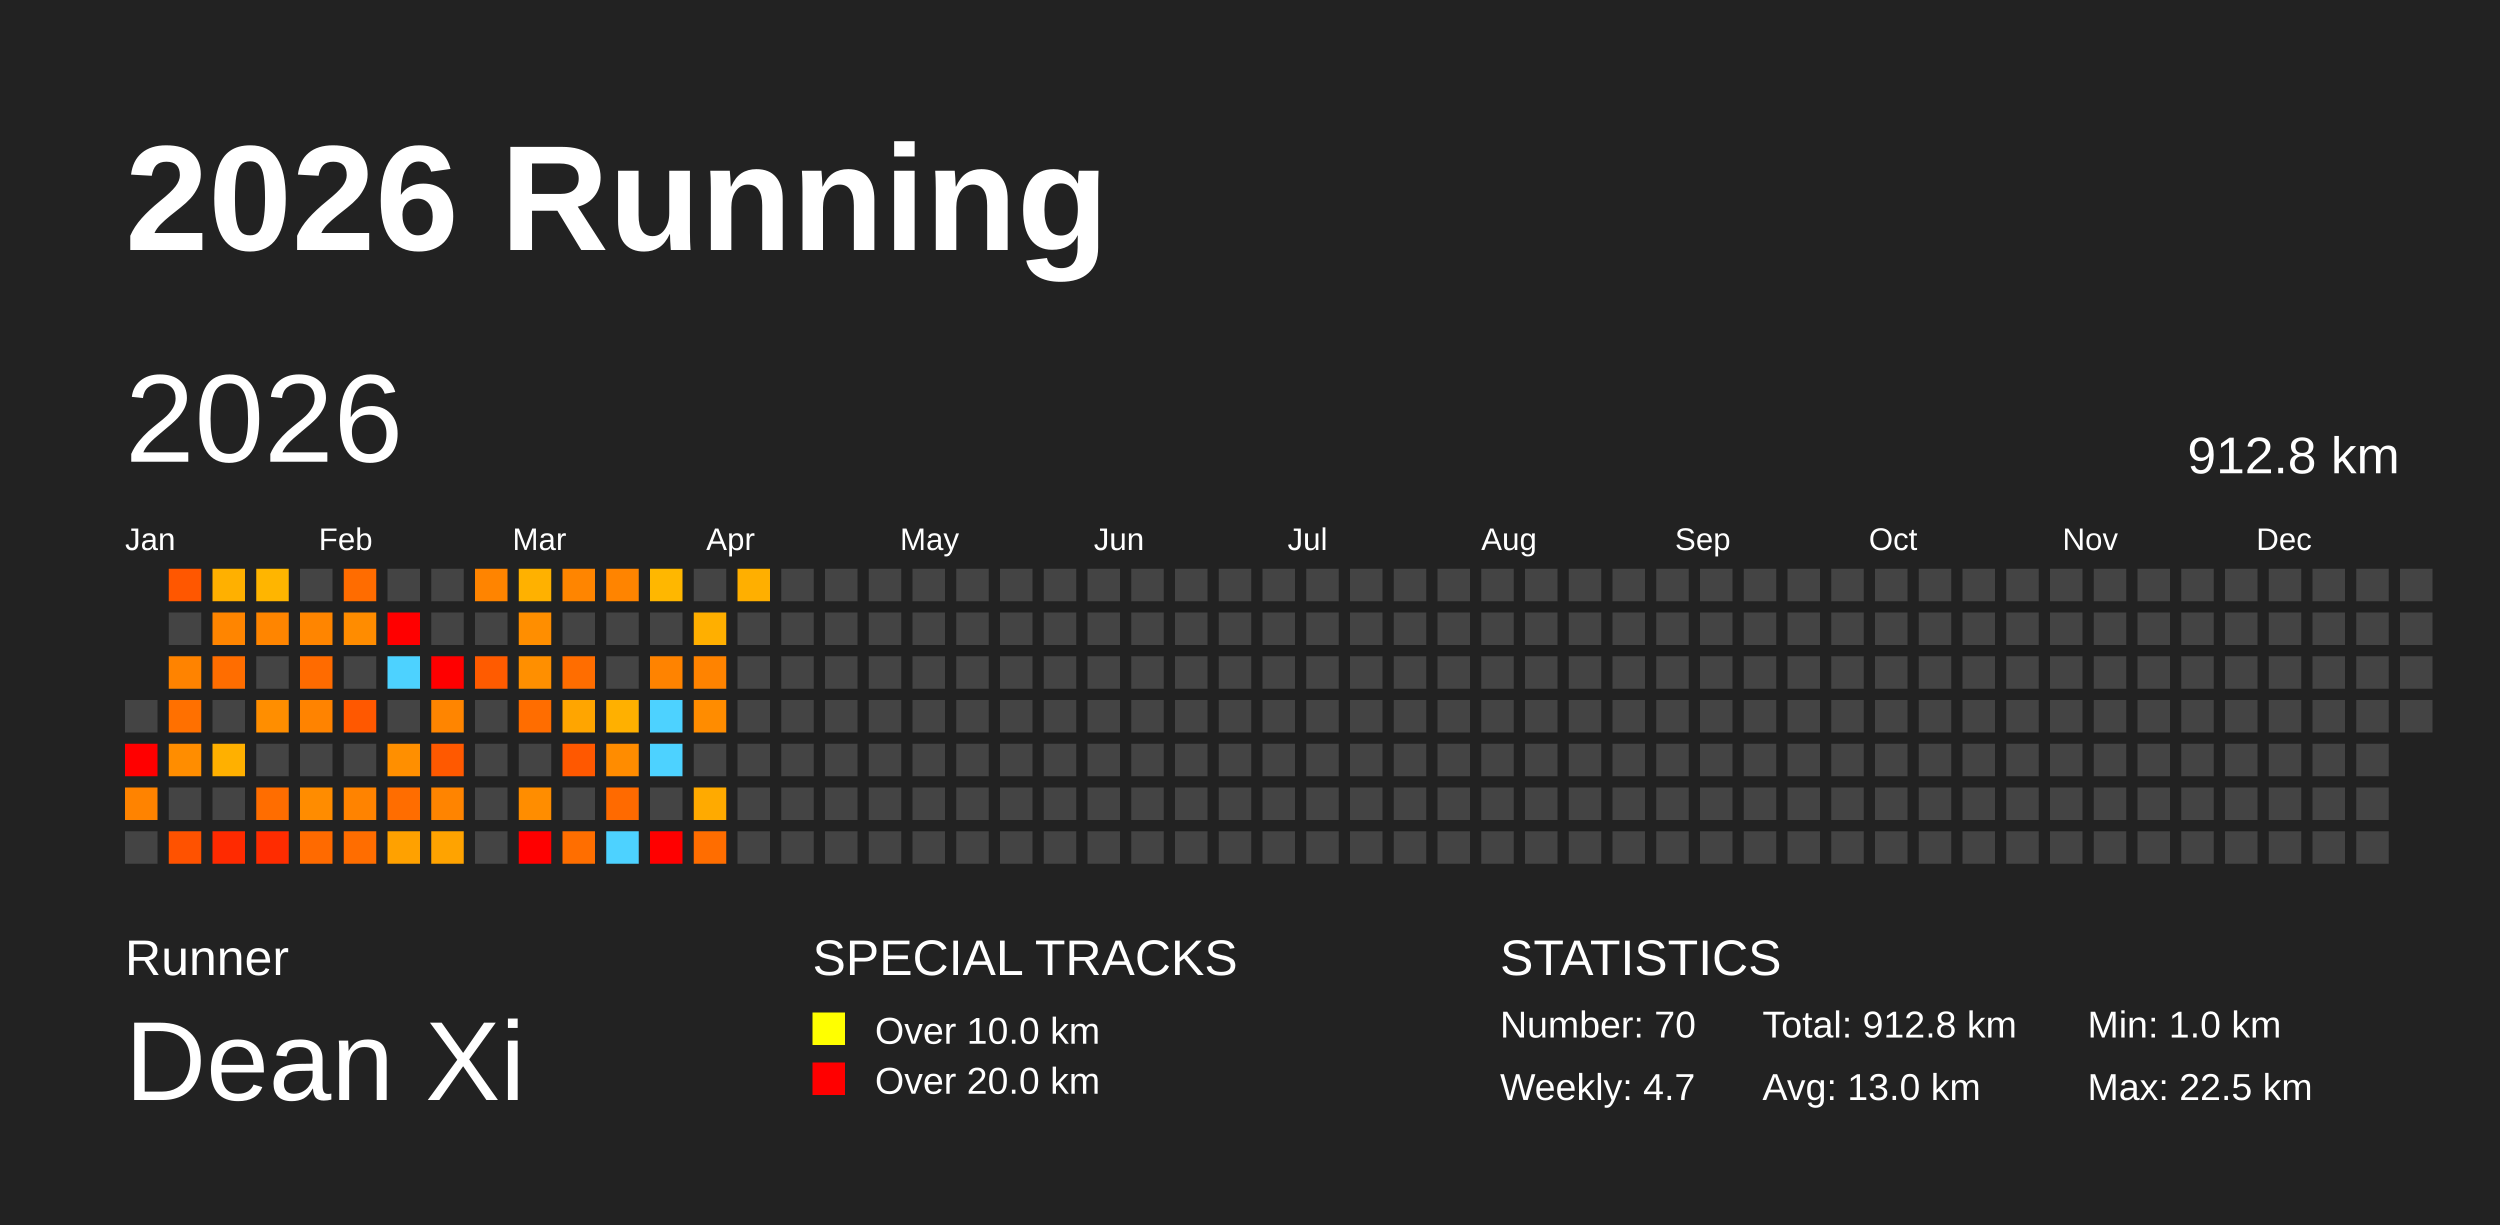
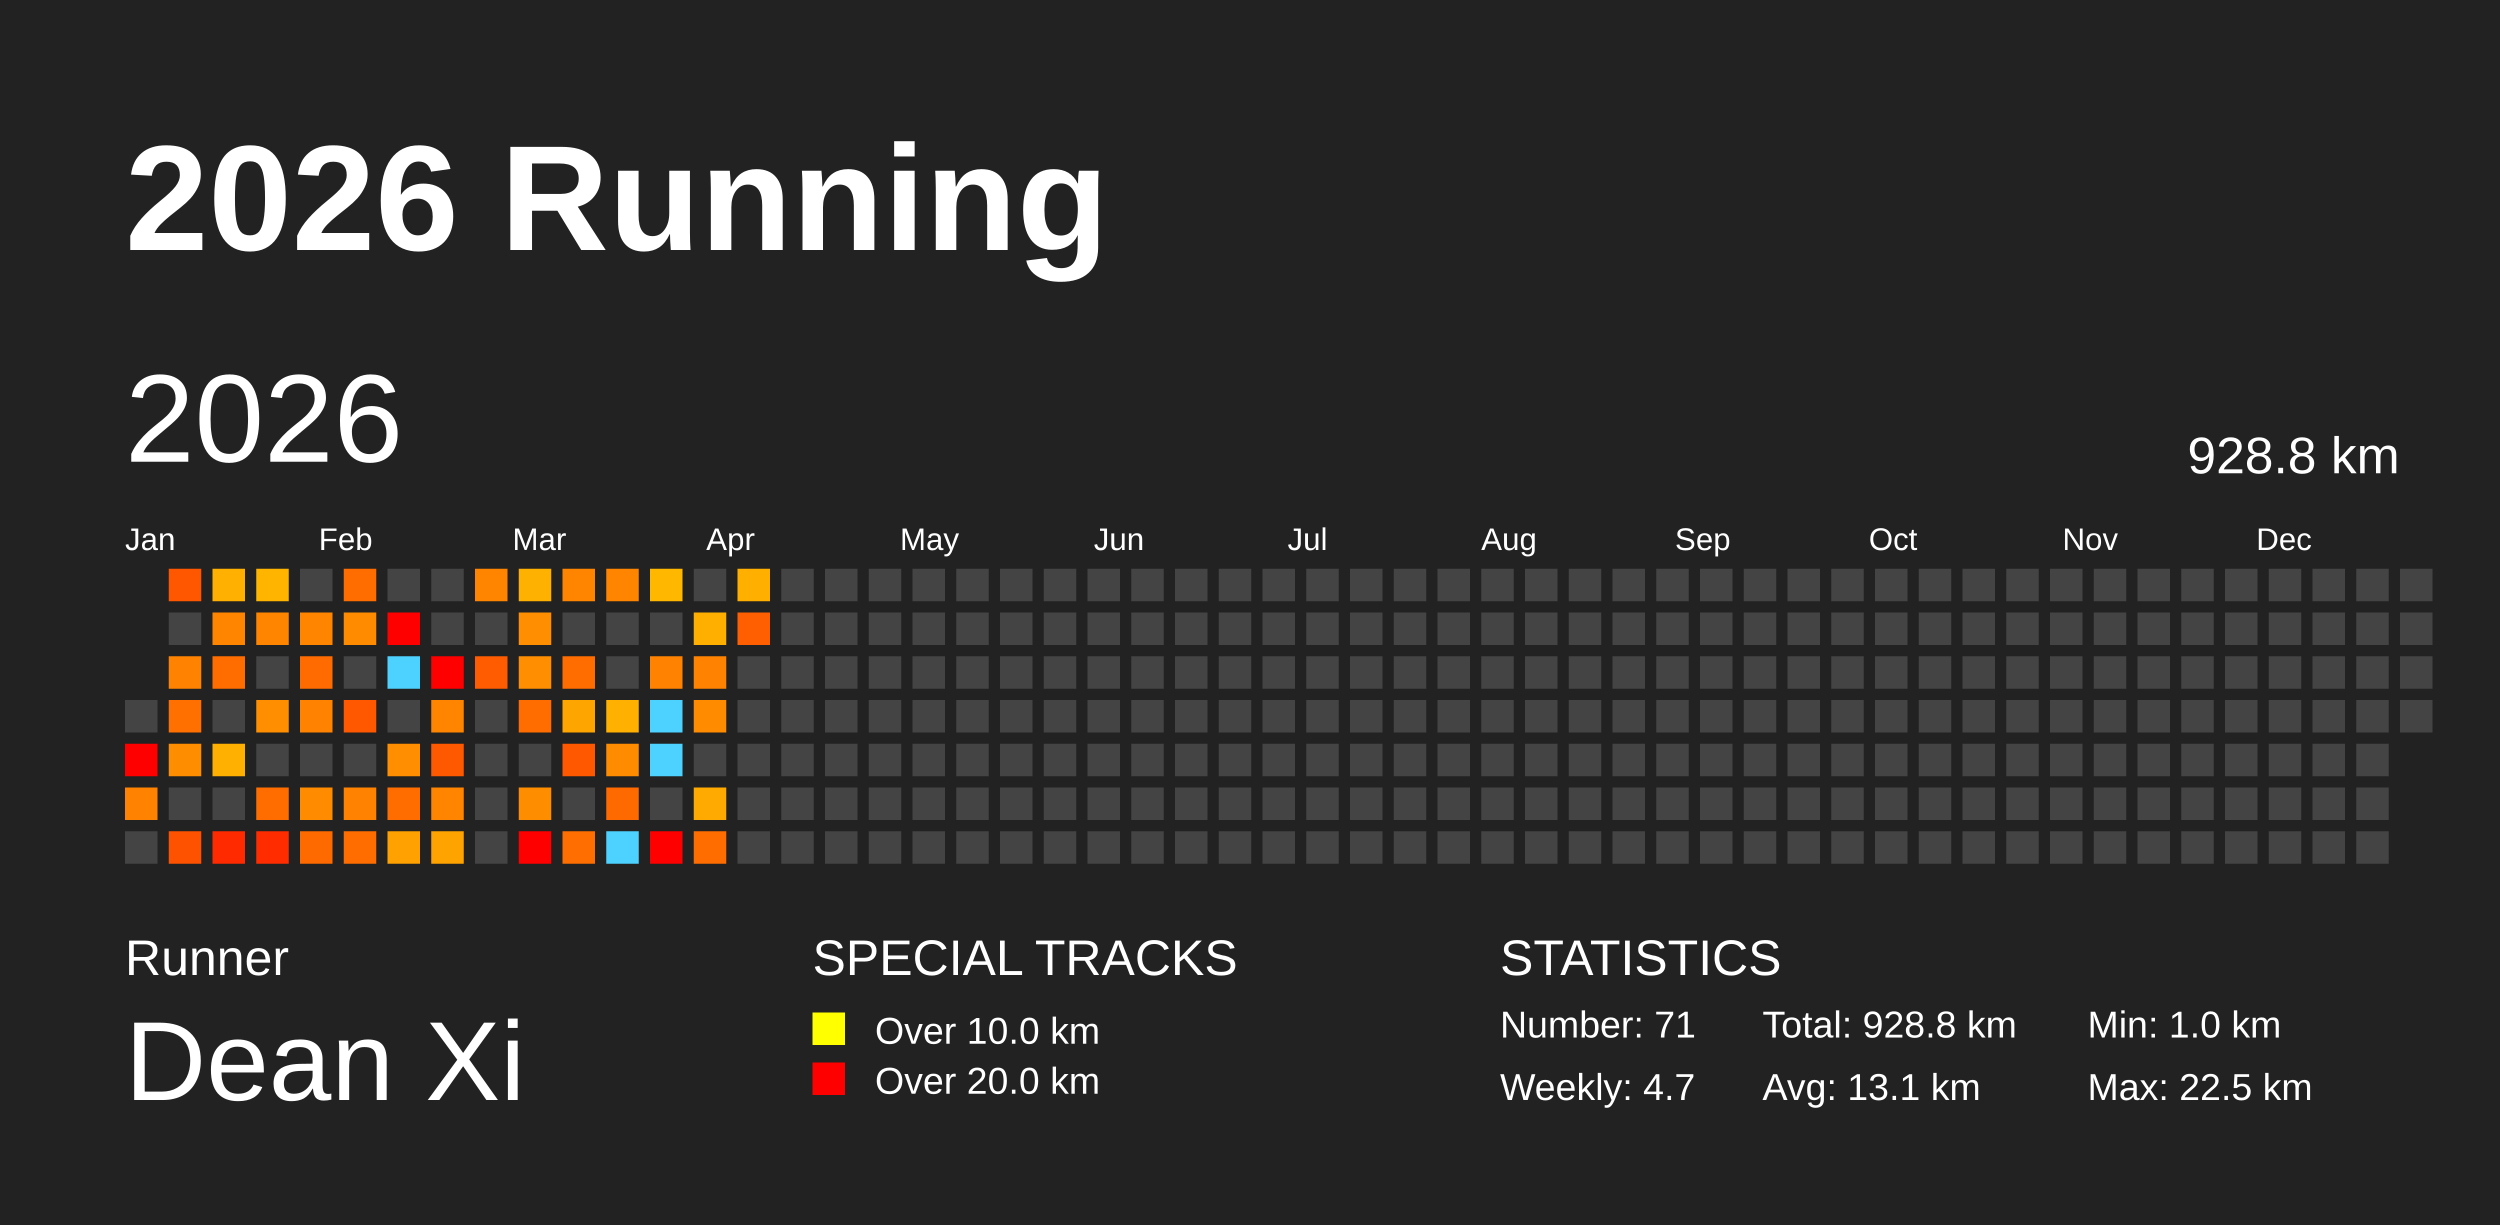
<svg xmlns="http://www.w3.org/2000/svg" baseProfile="full" height="98mm" version="1.1" viewBox="0,0,200,98" width="200mm">
  <defs />
  <rect fill="#222222" height="98" width="200" x="0" y="0" />
  <text fill="#FFFFFF" style="font-size:12px; font-family:Arial; font-weight:bold;" x="10" y="20">2026 Running</text>
  <text fill="#FFFFFF" style="font-size:4px; font-family:Arial" x="10" y="78">Runner</text>
  <text fill="#FFFFFF" style="font-size:9px; font-family:Arial" x="10" y="88">Dean Xi</text>
  <text fill="#FFFFFF" style="font-size:4px; font-family:Arial" x="65" y="78">SPECIAL TRACKS</text>
  <rect fill="yellow" height="2.6" width="2.6" x="65" y="81" />
  <text fill="#FFFFFF" style="font-size:3px; font-family:Arial" x="70" y="83.5">Over 10.0 km</text>
  <rect fill="red" height="2.6" width="2.6" x="65" y="85" />
  <text fill="#FFFFFF" style="font-size:3px; font-family:Arial" x="70" y="87.5">Over 20.0 km</text>
  <text fill="#FFFFFF" style="font-size:4px; font-family:Arial" x="120" y="78">STATISTICS</text>
-   <text fill="#FFFFFF" style="font-size:3px; font-family:Arial" x="120" y="83">Number: 70</text>
+   <text fill="#FFFFFF" style="font-size:3px; font-family:Arial" x="120" y="83">Number: 71</text>
  <text fill="#FFFFFF" style="font-size:3px; font-family:Arial" x="120" y="88">Weekly: 4.7</text>
-   <text fill="#FFFFFF" style="font-size:3px; font-family:Arial" x="141" y="83">Total: 912.8 km</text>
-   <text fill="#FFFFFF" style="font-size:3px; font-family:Arial" x="141" y="88">Avg: 13.0 km</text>
+   <text fill="#FFFFFF" style="font-size:3px; font-family:Arial" x="141" y="83">Total: 928.8 km</text>
+   <text fill="#FFFFFF" style="font-size:3px; font-family:Arial" x="141" y="88">Avg: 13.1 km</text>
  <text fill="#FFFFFF" style="font-size:3px; font-family:Arial" x="167" y="83">Min: 1.0 km</text>
  <text fill="#FFFFFF" style="font-size:3px; font-family:Arial" x="167" y="88">Max: 22.5 km</text>
  <text dominant-baseline="hanging" fill="#FFFFFF" style="font-size:10.0px; font-family:Arial;" x="10" y="30">2026</text>
-   <text dominant-baseline="hanging" fill="#FFFFFF" style="font-size:4.125px; font-family:Arial;" x="175" y="35">912.8 km</text>
+   <text dominant-baseline="hanging" fill="#FFFFFF" style="font-size:4.125px; font-family:Arial;" x="175" y="35">928.8 km</text>
  <text fill="#FFFFFF" style="font-size:2.5px; font-family:Arial" x="10.0" y="44">Jan</text>
  <text fill="#FFFFFF" style="font-size:2.5px; font-family:Arial" x="25.5" y="44">Feb</text>
  <text fill="#FFFFFF" style="font-size:2.5px; font-family:Arial" x="41.0" y="44">Mar</text>
  <text fill="#FFFFFF" style="font-size:2.5px; font-family:Arial" x="56.5" y="44">Apr</text>
  <text fill="#FFFFFF" style="font-size:2.5px; font-family:Arial" x="72.0" y="44">May</text>
  <text fill="#FFFFFF" style="font-size:2.5px; font-family:Arial" x="87.5" y="44">Jun</text>
  <text fill="#FFFFFF" style="font-size:2.5px; font-family:Arial" x="103.0" y="44">Jul</text>
  <text fill="#FFFFFF" style="font-size:2.5px; font-family:Arial" x="118.5" y="44">Aug</text>
  <text fill="#FFFFFF" style="font-size:2.5px; font-family:Arial" x="134.0" y="44">Sep</text>
  <text fill="#FFFFFF" style="font-size:2.5px; font-family:Arial" x="149.5" y="44">Oct</text>
  <text fill="#FFFFFF" style="font-size:2.5px; font-family:Arial" x="165.0" y="44">Nov</text>
  <text fill="#FFFFFF" style="font-size:2.5px; font-family:Arial" x="180.5" y="44">Dec</text>
  <rect fill="#444444" height="2.6" width="2.6" x="10.0" y="56.0" />
  <rect fill="red" height="2.6" width="2.6" x="10.0" y="59.5" />
  <rect fill="#ff8300" height="2.6" width="2.6" x="10.0" y="63.0" />
  <rect fill="#444444" height="2.6" width="2.6" x="10.0" y="66.5" />
  <rect fill="#ff5700" height="2.6" width="2.6" x="13.5" y="45.5" />
  <rect fill="#444444" height="2.6" width="2.6" x="13.5" y="49.0" />
  <rect fill="#ff8300" height="2.6" width="2.6" x="13.5" y="52.5" />
  <rect fill="#ff7000" height="2.6" width="2.6" x="13.5" y="56.0" />
  <rect fill="#ff8d00" height="2.6" width="2.6" x="13.5" y="59.5" />
  <rect fill="#444444" height="2.6" width="2.6" x="13.5" y="63.0" />
  <rect fill="#ff5200" height="2.6" width="2.6" x="13.5" y="66.5" />
  <rect fill="#ffb000" height="2.6" width="2.6" x="17.0" y="45.5" />
  <rect fill="#ff8500" height="2.6" width="2.6" x="17.0" y="49.0" />
  <rect fill="#ff6d00" height="2.6" width="2.6" x="17.0" y="52.5" />
  <rect fill="#444444" height="2.6" width="2.6" x="17.0" y="56.0" />
  <rect fill="#ffb000" height="2.6" width="2.6" x="17.0" y="59.5" />
  <rect fill="#444444" height="2.6" width="2.6" x="17.0" y="63.0" />
  <rect fill="#ff2a00" height="2.6" width="2.6" x="17.0" y="66.5" />
  <rect fill="#ffb500" height="2.6" width="2.6" x="20.5" y="45.5" />
  <rect fill="#ff8500" height="2.6" width="2.6" x="20.5" y="49.0" />
  <rect fill="#444444" height="2.6" width="2.6" x="20.5" y="52.5" />
  <rect fill="#ff8e00" height="2.6" width="2.6" x="20.5" y="56.0" />
  <rect fill="#444444" height="2.6" width="2.6" x="20.5" y="59.5" />
  <rect fill="#ff6d00" height="2.6" width="2.6" x="20.5" y="63.0" />
  <rect fill="#ff2c00" height="2.6" width="2.6" x="20.5" y="66.5" />
  <rect fill="#444444" height="2.6" width="2.6" x="24.0" y="45.5" />
  <rect fill="#ff8500" height="2.6" width="2.6" x="24.0" y="49.0" />
  <rect fill="#ff6b00" height="2.6" width="2.6" x="24.0" y="52.5" />
  <rect fill="#ff8300" height="2.6" width="2.6" x="24.0" y="56.0" />
  <rect fill="#444444" height="2.6" width="2.6" x="24.0" y="59.5" />
  <rect fill="#ff8c00" height="2.6" width="2.6" x="24.0" y="63.0" />
  <rect fill="#ff6a00" height="2.6" width="2.6" x="24.0" y="66.5" />
  <rect fill="#ff6c00" height="2.6" width="2.6" x="27.5" y="45.5" />
  <rect fill="#ff8c00" height="2.6" width="2.6" x="27.5" y="49.0" />
  <rect fill="#444444" height="2.6" width="2.6" x="27.5" y="52.5" />
  <rect fill="#ff5800" height="2.6" width="2.6" x="27.5" y="56.0" />
  <rect fill="#444444" height="2.6" width="2.6" x="27.5" y="59.5" />
  <rect fill="#ff8300" height="2.6" width="2.6" x="27.5" y="63.0" />
  <rect fill="#ff6d00" height="2.6" width="2.6" x="27.5" y="66.5" />
  <rect fill="#444444" height="2.6" width="2.6" x="31.0" y="45.5" />
  <rect fill="red" height="2.6" width="2.6" x="31.0" y="49.0" />
  <rect fill="#4dd2ff" height="2.6" width="2.6" x="31.0" y="52.5" />
  <rect fill="#444444" height="2.6" width="2.6" x="31.0" y="56.0" />
  <rect fill="#ff8f00" height="2.6" width="2.6" x="31.0" y="59.5" />
  <rect fill="#ff6d00" height="2.6" width="2.6" x="31.0" y="63.0" />
  <rect fill="#ffa100" height="2.6" width="2.6" x="31.0" y="66.5" />
  <rect fill="#444444" height="2.6" width="2.6" x="34.5" y="45.5" />
  <rect fill="#444444" height="2.6" width="2.6" x="34.5" y="49.0" />
  <rect fill="red" height="2.6" width="2.6" x="34.5" y="52.5" />
  <rect fill="#ff8500" height="2.6" width="2.6" x="34.5" y="56.0" />
  <rect fill="#ff5900" height="2.6" width="2.6" x="34.5" y="59.5" />
  <rect fill="#ff8400" height="2.6" width="2.6" x="34.5" y="63.0" />
  <rect fill="#ffa300" height="2.6" width="2.6" x="34.5" y="66.5" />
  <rect fill="#ff8400" height="2.6" width="2.6" x="38.0" y="45.5" />
  <rect fill="#444444" height="2.6" width="2.6" x="38.0" y="49.0" />
  <rect fill="#ff5b00" height="2.6" width="2.6" x="38.0" y="52.5" />
  <rect fill="#444444" height="2.6" width="2.6" x="38.0" y="56.0" />
  <rect fill="#444444" height="2.6" width="2.6" x="38.0" y="59.5" />
  <rect fill="#444444" height="2.6" width="2.6" x="38.0" y="63.0" />
  <rect fill="#444444" height="2.6" width="2.6" x="38.0" y="66.5" />
  <rect fill="#ffb100" height="2.6" width="2.6" x="41.5" y="45.5" />
  <rect fill="#ff8e00" height="2.6" width="2.6" x="41.5" y="49.0" />
  <rect fill="#ff8f00" height="2.6" width="2.6" x="41.5" y="52.5" />
  <rect fill="#ff6d00" height="2.6" width="2.6" x="41.5" y="56.0" />
  <rect fill="#444444" height="2.6" width="2.6" x="41.5" y="59.5" />
  <rect fill="#ff8d00" height="2.6" width="2.6" x="41.5" y="63.0" />
  <rect fill="red" height="2.6" width="2.6" x="41.5" y="66.5" />
  <rect fill="#ff8500" height="2.6" width="2.6" x="45.0" y="45.5" />
  <rect fill="#444444" height="2.6" width="2.6" x="45.0" y="49.0" />
  <rect fill="#ff6d00" height="2.6" width="2.6" x="45.0" y="52.5" />
  <rect fill="#ffa500" height="2.6" width="2.6" x="45.0" y="56.0" />
  <rect fill="#ff5800" height="2.6" width="2.6" x="45.0" y="59.5" />
  <rect fill="#444444" height="2.6" width="2.6" x="45.0" y="63.0" />
  <rect fill="#ff6e00" height="2.6" width="2.6" x="45.0" y="66.5" />
  <rect fill="#ff8400" height="2.6" width="2.6" x="48.5" y="45.5" />
  <rect fill="#444444" height="2.6" width="2.6" x="48.5" y="49.0" />
  <rect fill="#444444" height="2.6" width="2.6" x="48.5" y="52.5" />
  <rect fill="#ffb000" height="2.6" width="2.6" x="48.5" y="56.0" />
  <rect fill="#ff8c00" height="2.6" width="2.6" x="48.5" y="59.5" />
  <rect fill="#ff6a00" height="2.6" width="2.6" x="48.5" y="63.0" />
  <rect fill="#4dd2ff" height="2.6" width="2.6" x="48.5" y="66.5" />
  <rect fill="#ffb700" height="2.6" width="2.6" x="52.0" y="45.5" />
  <rect fill="#444444" height="2.6" width="2.6" x="52.0" y="49.0" />
  <rect fill="#ff8300" height="2.6" width="2.6" x="52.0" y="52.5" />
  <rect fill="#4dd2ff" height="2.6" width="2.6" x="52.0" y="56.0" />
  <rect fill="#4dd2ff" height="2.6" width="2.6" x="52.0" y="59.5" />
  <rect fill="#444444" height="2.6" width="2.6" x="52.0" y="63.0" />
  <rect fill="red" height="2.6" width="2.6" x="52.0" y="66.5" />
  <rect fill="#444444" height="2.6" width="2.6" x="55.5" y="45.5" />
  <rect fill="#ffaf00" height="2.6" width="2.6" x="55.5" y="49.0" />
  <rect fill="#ff8300" height="2.6" width="2.6" x="55.5" y="52.5" />
  <rect fill="#ff8c00" height="2.6" width="2.6" x="55.5" y="56.0" />
  <rect fill="#444444" height="2.6" width="2.6" x="55.5" y="59.5" />
  <rect fill="#ffaa00" height="2.6" width="2.6" x="55.5" y="63.0" />
  <rect fill="#ff6d00" height="2.6" width="2.6" x="55.5" y="66.5" />
  <rect fill="#ffaf00" height="2.6" width="2.6" x="59.0" y="45.5" />
-   <rect fill="#444444" height="2.6" width="2.6" x="59.0" y="49.0" />
+   <rect fill="#ff5f00" height="2.6" width="2.6" x="59.0" y="49.0" />
  <rect fill="#444444" height="2.6" width="2.6" x="59.0" y="52.5" />
  <rect fill="#444444" height="2.6" width="2.6" x="59.0" y="56.0" />
  <rect fill="#444444" height="2.6" width="2.6" x="59.0" y="59.5" />
  <rect fill="#444444" height="2.6" width="2.6" x="59.0" y="63.0" />
  <rect fill="#444444" height="2.6" width="2.6" x="59.0" y="66.5" />
  <rect fill="#444444" height="2.6" width="2.6" x="62.5" y="45.5" />
  <rect fill="#444444" height="2.6" width="2.6" x="62.5" y="49.0" />
  <rect fill="#444444" height="2.6" width="2.6" x="62.5" y="52.5" />
  <rect fill="#444444" height="2.6" width="2.6" x="62.5" y="56.0" />
  <rect fill="#444444" height="2.6" width="2.6" x="62.5" y="59.5" />
  <rect fill="#444444" height="2.6" width="2.6" x="62.5" y="63.0" />
  <rect fill="#444444" height="2.6" width="2.6" x="62.5" y="66.5" />
  <rect fill="#444444" height="2.6" width="2.6" x="66.0" y="45.5" />
  <rect fill="#444444" height="2.6" width="2.6" x="66.0" y="49.0" />
  <rect fill="#444444" height="2.6" width="2.6" x="66.0" y="52.5" />
  <rect fill="#444444" height="2.6" width="2.6" x="66.0" y="56.0" />
  <rect fill="#444444" height="2.6" width="2.6" x="66.0" y="59.5" />
  <rect fill="#444444" height="2.6" width="2.6" x="66.0" y="63.0" />
  <rect fill="#444444" height="2.6" width="2.6" x="66.0" y="66.5" />
  <rect fill="#444444" height="2.6" width="2.6" x="69.5" y="45.5" />
  <rect fill="#444444" height="2.6" width="2.6" x="69.5" y="49.0" />
  <rect fill="#444444" height="2.6" width="2.6" x="69.5" y="52.5" />
  <rect fill="#444444" height="2.6" width="2.6" x="69.5" y="56.0" />
  <rect fill="#444444" height="2.6" width="2.6" x="69.5" y="59.5" />
  <rect fill="#444444" height="2.6" width="2.6" x="69.5" y="63.0" />
  <rect fill="#444444" height="2.6" width="2.6" x="69.5" y="66.5" />
  <rect fill="#444444" height="2.6" width="2.6" x="73.0" y="45.5" />
  <rect fill="#444444" height="2.6" width="2.6" x="73.0" y="49.0" />
  <rect fill="#444444" height="2.6" width="2.6" x="73.0" y="52.5" />
  <rect fill="#444444" height="2.6" width="2.6" x="73.0" y="56.0" />
  <rect fill="#444444" height="2.6" width="2.6" x="73.0" y="59.5" />
  <rect fill="#444444" height="2.6" width="2.6" x="73.0" y="63.0" />
  <rect fill="#444444" height="2.6" width="2.6" x="73.0" y="66.5" />
  <rect fill="#444444" height="2.6" width="2.6" x="76.5" y="45.5" />
  <rect fill="#444444" height="2.6" width="2.6" x="76.5" y="49.0" />
  <rect fill="#444444" height="2.6" width="2.6" x="76.5" y="52.5" />
  <rect fill="#444444" height="2.6" width="2.6" x="76.5" y="56.0" />
  <rect fill="#444444" height="2.6" width="2.6" x="76.5" y="59.5" />
  <rect fill="#444444" height="2.6" width="2.6" x="76.5" y="63.0" />
  <rect fill="#444444" height="2.6" width="2.6" x="76.5" y="66.5" />
  <rect fill="#444444" height="2.6" width="2.6" x="80.0" y="45.5" />
  <rect fill="#444444" height="2.6" width="2.6" x="80.0" y="49.0" />
  <rect fill="#444444" height="2.6" width="2.6" x="80.0" y="52.5" />
  <rect fill="#444444" height="2.6" width="2.6" x="80.0" y="56.0" />
  <rect fill="#444444" height="2.6" width="2.6" x="80.0" y="59.5" />
  <rect fill="#444444" height="2.6" width="2.6" x="80.0" y="63.0" />
  <rect fill="#444444" height="2.6" width="2.6" x="80.0" y="66.5" />
  <rect fill="#444444" height="2.6" width="2.6" x="83.5" y="45.5" />
  <rect fill="#444444" height="2.6" width="2.6" x="83.5" y="49.0" />
  <rect fill="#444444" height="2.6" width="2.6" x="83.5" y="52.5" />
  <rect fill="#444444" height="2.6" width="2.6" x="83.5" y="56.0" />
  <rect fill="#444444" height="2.6" width="2.6" x="83.5" y="59.5" />
  <rect fill="#444444" height="2.6" width="2.6" x="83.5" y="63.0" />
  <rect fill="#444444" height="2.6" width="2.6" x="83.5" y="66.5" />
  <rect fill="#444444" height="2.6" width="2.6" x="87.0" y="45.5" />
  <rect fill="#444444" height="2.6" width="2.6" x="87.0" y="49.0" />
  <rect fill="#444444" height="2.6" width="2.6" x="87.0" y="52.5" />
  <rect fill="#444444" height="2.6" width="2.6" x="87.0" y="56.0" />
  <rect fill="#444444" height="2.6" width="2.6" x="87.0" y="59.5" />
  <rect fill="#444444" height="2.6" width="2.6" x="87.0" y="63.0" />
  <rect fill="#444444" height="2.6" width="2.6" x="87.0" y="66.5" />
  <rect fill="#444444" height="2.6" width="2.6" x="90.5" y="45.5" />
  <rect fill="#444444" height="2.6" width="2.6" x="90.5" y="49.0" />
  <rect fill="#444444" height="2.6" width="2.6" x="90.5" y="52.5" />
  <rect fill="#444444" height="2.6" width="2.6" x="90.5" y="56.0" />
  <rect fill="#444444" height="2.6" width="2.6" x="90.5" y="59.5" />
  <rect fill="#444444" height="2.6" width="2.6" x="90.5" y="63.0" />
  <rect fill="#444444" height="2.6" width="2.6" x="90.5" y="66.5" />
  <rect fill="#444444" height="2.6" width="2.6" x="94.0" y="45.5" />
  <rect fill="#444444" height="2.6" width="2.6" x="94.0" y="49.0" />
  <rect fill="#444444" height="2.6" width="2.6" x="94.0" y="52.5" />
  <rect fill="#444444" height="2.6" width="2.6" x="94.0" y="56.0" />
  <rect fill="#444444" height="2.6" width="2.6" x="94.0" y="59.5" />
  <rect fill="#444444" height="2.6" width="2.6" x="94.0" y="63.0" />
  <rect fill="#444444" height="2.6" width="2.6" x="94.0" y="66.5" />
  <rect fill="#444444" height="2.6" width="2.6" x="97.5" y="45.5" />
  <rect fill="#444444" height="2.6" width="2.6" x="97.5" y="49.0" />
  <rect fill="#444444" height="2.6" width="2.6" x="97.5" y="52.5" />
  <rect fill="#444444" height="2.6" width="2.6" x="97.5" y="56.0" />
  <rect fill="#444444" height="2.6" width="2.6" x="97.5" y="59.5" />
  <rect fill="#444444" height="2.6" width="2.6" x="97.5" y="63.0" />
  <rect fill="#444444" height="2.6" width="2.6" x="97.5" y="66.5" />
  <rect fill="#444444" height="2.6" width="2.6" x="101.0" y="45.5" />
  <rect fill="#444444" height="2.6" width="2.6" x="101.0" y="49.0" />
  <rect fill="#444444" height="2.6" width="2.6" x="101.0" y="52.5" />
  <rect fill="#444444" height="2.6" width="2.6" x="101.0" y="56.0" />
  <rect fill="#444444" height="2.6" width="2.6" x="101.0" y="59.5" />
  <rect fill="#444444" height="2.6" width="2.6" x="101.0" y="63.0" />
  <rect fill="#444444" height="2.6" width="2.6" x="101.0" y="66.5" />
  <rect fill="#444444" height="2.6" width="2.6" x="104.5" y="45.5" />
  <rect fill="#444444" height="2.6" width="2.6" x="104.5" y="49.0" />
  <rect fill="#444444" height="2.6" width="2.6" x="104.5" y="52.5" />
  <rect fill="#444444" height="2.6" width="2.6" x="104.5" y="56.0" />
  <rect fill="#444444" height="2.6" width="2.6" x="104.5" y="59.5" />
  <rect fill="#444444" height="2.6" width="2.6" x="104.5" y="63.0" />
  <rect fill="#444444" height="2.6" width="2.6" x="104.5" y="66.5" />
  <rect fill="#444444" height="2.6" width="2.6" x="108.0" y="45.5" />
  <rect fill="#444444" height="2.6" width="2.6" x="108.0" y="49.0" />
  <rect fill="#444444" height="2.6" width="2.6" x="108.0" y="52.5" />
  <rect fill="#444444" height="2.6" width="2.6" x="108.0" y="56.0" />
  <rect fill="#444444" height="2.6" width="2.6" x="108.0" y="59.5" />
  <rect fill="#444444" height="2.6" width="2.6" x="108.0" y="63.0" />
  <rect fill="#444444" height="2.6" width="2.6" x="108.0" y="66.5" />
  <rect fill="#444444" height="2.6" width="2.6" x="111.5" y="45.5" />
  <rect fill="#444444" height="2.6" width="2.6" x="111.5" y="49.0" />
  <rect fill="#444444" height="2.6" width="2.6" x="111.5" y="52.5" />
  <rect fill="#444444" height="2.6" width="2.6" x="111.5" y="56.0" />
  <rect fill="#444444" height="2.6" width="2.6" x="111.5" y="59.5" />
  <rect fill="#444444" height="2.6" width="2.6" x="111.5" y="63.0" />
  <rect fill="#444444" height="2.6" width="2.6" x="111.5" y="66.5" />
  <rect fill="#444444" height="2.6" width="2.6" x="115.0" y="45.5" />
  <rect fill="#444444" height="2.6" width="2.6" x="115.0" y="49.0" />
  <rect fill="#444444" height="2.6" width="2.6" x="115.0" y="52.5" />
  <rect fill="#444444" height="2.6" width="2.6" x="115.0" y="56.0" />
  <rect fill="#444444" height="2.6" width="2.6" x="115.0" y="59.5" />
  <rect fill="#444444" height="2.6" width="2.6" x="115.0" y="63.0" />
  <rect fill="#444444" height="2.6" width="2.6" x="115.0" y="66.5" />
  <rect fill="#444444" height="2.6" width="2.6" x="118.5" y="45.5" />
  <rect fill="#444444" height="2.6" width="2.6" x="118.5" y="49.0" />
  <rect fill="#444444" height="2.6" width="2.6" x="118.5" y="52.5" />
  <rect fill="#444444" height="2.6" width="2.6" x="118.5" y="56.0" />
  <rect fill="#444444" height="2.6" width="2.6" x="118.5" y="59.5" />
  <rect fill="#444444" height="2.6" width="2.6" x="118.5" y="63.0" />
  <rect fill="#444444" height="2.6" width="2.6" x="118.5" y="66.5" />
  <rect fill="#444444" height="2.6" width="2.6" x="122.0" y="45.5" />
  <rect fill="#444444" height="2.6" width="2.6" x="122.0" y="49.0" />
  <rect fill="#444444" height="2.6" width="2.6" x="122.0" y="52.5" />
  <rect fill="#444444" height="2.6" width="2.6" x="122.0" y="56.0" />
  <rect fill="#444444" height="2.6" width="2.6" x="122.0" y="59.5" />
  <rect fill="#444444" height="2.6" width="2.6" x="122.0" y="63.0" />
  <rect fill="#444444" height="2.6" width="2.6" x="122.0" y="66.5" />
  <rect fill="#444444" height="2.6" width="2.6" x="125.5" y="45.5" />
  <rect fill="#444444" height="2.6" width="2.6" x="125.5" y="49.0" />
  <rect fill="#444444" height="2.6" width="2.6" x="125.5" y="52.5" />
  <rect fill="#444444" height="2.6" width="2.6" x="125.5" y="56.0" />
  <rect fill="#444444" height="2.6" width="2.6" x="125.5" y="59.5" />
  <rect fill="#444444" height="2.6" width="2.6" x="125.5" y="63.0" />
  <rect fill="#444444" height="2.6" width="2.6" x="125.5" y="66.5" />
  <rect fill="#444444" height="2.6" width="2.6" x="129.0" y="45.5" />
  <rect fill="#444444" height="2.6" width="2.6" x="129.0" y="49.0" />
  <rect fill="#444444" height="2.6" width="2.6" x="129.0" y="52.5" />
  <rect fill="#444444" height="2.6" width="2.6" x="129.0" y="56.0" />
  <rect fill="#444444" height="2.6" width="2.6" x="129.0" y="59.5" />
  <rect fill="#444444" height="2.6" width="2.6" x="129.0" y="63.0" />
  <rect fill="#444444" height="2.6" width="2.6" x="129.0" y="66.5" />
  <rect fill="#444444" height="2.6" width="2.6" x="132.5" y="45.5" />
  <rect fill="#444444" height="2.6" width="2.6" x="132.5" y="49.0" />
  <rect fill="#444444" height="2.6" width="2.6" x="132.5" y="52.5" />
  <rect fill="#444444" height="2.6" width="2.6" x="132.5" y="56.0" />
  <rect fill="#444444" height="2.6" width="2.6" x="132.5" y="59.5" />
  <rect fill="#444444" height="2.6" width="2.6" x="132.5" y="63.0" />
  <rect fill="#444444" height="2.6" width="2.6" x="132.5" y="66.5" />
  <rect fill="#444444" height="2.6" width="2.6" x="136.0" y="45.5" />
  <rect fill="#444444" height="2.6" width="2.6" x="136.0" y="49.0" />
  <rect fill="#444444" height="2.6" width="2.6" x="136.0" y="52.5" />
  <rect fill="#444444" height="2.6" width="2.6" x="136.0" y="56.0" />
  <rect fill="#444444" height="2.6" width="2.6" x="136.0" y="59.5" />
  <rect fill="#444444" height="2.6" width="2.6" x="136.0" y="63.0" />
  <rect fill="#444444" height="2.6" width="2.6" x="136.0" y="66.5" />
  <rect fill="#444444" height="2.6" width="2.6" x="139.5" y="45.5" />
  <rect fill="#444444" height="2.6" width="2.6" x="139.5" y="49.0" />
  <rect fill="#444444" height="2.6" width="2.6" x="139.5" y="52.5" />
  <rect fill="#444444" height="2.6" width="2.6" x="139.5" y="56.0" />
  <rect fill="#444444" height="2.6" width="2.6" x="139.5" y="59.5" />
  <rect fill="#444444" height="2.6" width="2.6" x="139.5" y="63.0" />
  <rect fill="#444444" height="2.6" width="2.6" x="139.5" y="66.5" />
  <rect fill="#444444" height="2.6" width="2.6" x="143.0" y="45.5" />
  <rect fill="#444444" height="2.6" width="2.6" x="143.0" y="49.0" />
  <rect fill="#444444" height="2.6" width="2.6" x="143.0" y="52.5" />
  <rect fill="#444444" height="2.6" width="2.6" x="143.0" y="56.0" />
  <rect fill="#444444" height="2.6" width="2.6" x="143.0" y="59.5" />
  <rect fill="#444444" height="2.6" width="2.6" x="143.0" y="63.0" />
  <rect fill="#444444" height="2.6" width="2.6" x="143.0" y="66.5" />
  <rect fill="#444444" height="2.6" width="2.6" x="146.5" y="45.5" />
  <rect fill="#444444" height="2.6" width="2.6" x="146.5" y="49.0" />
  <rect fill="#444444" height="2.6" width="2.6" x="146.5" y="52.5" />
  <rect fill="#444444" height="2.6" width="2.6" x="146.5" y="56.0" />
  <rect fill="#444444" height="2.6" width="2.6" x="146.5" y="59.5" />
  <rect fill="#444444" height="2.6" width="2.6" x="146.5" y="63.0" />
  <rect fill="#444444" height="2.6" width="2.6" x="146.5" y="66.5" />
  <rect fill="#444444" height="2.6" width="2.6" x="150.0" y="45.5" />
  <rect fill="#444444" height="2.6" width="2.6" x="150.0" y="49.0" />
  <rect fill="#444444" height="2.6" width="2.6" x="150.0" y="52.5" />
  <rect fill="#444444" height="2.6" width="2.6" x="150.0" y="56.0" />
  <rect fill="#444444" height="2.6" width="2.6" x="150.0" y="59.5" />
  <rect fill="#444444" height="2.6" width="2.6" x="150.0" y="63.0" />
  <rect fill="#444444" height="2.6" width="2.6" x="150.0" y="66.5" />
  <rect fill="#444444" height="2.6" width="2.6" x="153.5" y="45.5" />
  <rect fill="#444444" height="2.6" width="2.6" x="153.5" y="49.0" />
  <rect fill="#444444" height="2.6" width="2.6" x="153.5" y="52.5" />
  <rect fill="#444444" height="2.6" width="2.6" x="153.5" y="56.0" />
  <rect fill="#444444" height="2.6" width="2.6" x="153.5" y="59.5" />
  <rect fill="#444444" height="2.6" width="2.6" x="153.5" y="63.0" />
  <rect fill="#444444" height="2.6" width="2.6" x="153.5" y="66.5" />
  <rect fill="#444444" height="2.6" width="2.6" x="157.0" y="45.5" />
  <rect fill="#444444" height="2.6" width="2.6" x="157.0" y="49.0" />
  <rect fill="#444444" height="2.6" width="2.6" x="157.0" y="52.5" />
  <rect fill="#444444" height="2.6" width="2.6" x="157.0" y="56.0" />
  <rect fill="#444444" height="2.6" width="2.6" x="157.0" y="59.5" />
  <rect fill="#444444" height="2.6" width="2.6" x="157.0" y="63.0" />
  <rect fill="#444444" height="2.6" width="2.6" x="157.0" y="66.5" />
  <rect fill="#444444" height="2.6" width="2.6" x="160.5" y="45.5" />
  <rect fill="#444444" height="2.6" width="2.6" x="160.5" y="49.0" />
  <rect fill="#444444" height="2.6" width="2.6" x="160.5" y="52.5" />
  <rect fill="#444444" height="2.6" width="2.6" x="160.5" y="56.0" />
  <rect fill="#444444" height="2.6" width="2.6" x="160.5" y="59.5" />
  <rect fill="#444444" height="2.6" width="2.6" x="160.5" y="63.0" />
  <rect fill="#444444" height="2.6" width="2.6" x="160.5" y="66.5" />
  <rect fill="#444444" height="2.6" width="2.6" x="164.0" y="45.5" />
  <rect fill="#444444" height="2.6" width="2.6" x="164.0" y="49.0" />
  <rect fill="#444444" height="2.6" width="2.6" x="164.0" y="52.5" />
  <rect fill="#444444" height="2.6" width="2.6" x="164.0" y="56.0" />
  <rect fill="#444444" height="2.6" width="2.6" x="164.0" y="59.5" />
  <rect fill="#444444" height="2.6" width="2.6" x="164.0" y="63.0" />
  <rect fill="#444444" height="2.6" width="2.6" x="164.0" y="66.5" />
  <rect fill="#444444" height="2.6" width="2.6" x="167.5" y="45.5" />
  <rect fill="#444444" height="2.6" width="2.6" x="167.5" y="49.0" />
  <rect fill="#444444" height="2.6" width="2.6" x="167.5" y="52.5" />
  <rect fill="#444444" height="2.6" width="2.6" x="167.5" y="56.0" />
  <rect fill="#444444" height="2.6" width="2.6" x="167.5" y="59.5" />
  <rect fill="#444444" height="2.6" width="2.6" x="167.5" y="63.0" />
  <rect fill="#444444" height="2.6" width="2.6" x="167.5" y="66.5" />
  <rect fill="#444444" height="2.6" width="2.6" x="171.0" y="45.5" />
  <rect fill="#444444" height="2.6" width="2.6" x="171.0" y="49.0" />
  <rect fill="#444444" height="2.6" width="2.6" x="171.0" y="52.5" />
  <rect fill="#444444" height="2.6" width="2.6" x="171.0" y="56.0" />
  <rect fill="#444444" height="2.6" width="2.6" x="171.0" y="59.5" />
  <rect fill="#444444" height="2.6" width="2.6" x="171.0" y="63.0" />
  <rect fill="#444444" height="2.6" width="2.6" x="171.0" y="66.5" />
  <rect fill="#444444" height="2.6" width="2.6" x="174.5" y="45.5" />
  <rect fill="#444444" height="2.6" width="2.6" x="174.5" y="49.0" />
  <rect fill="#444444" height="2.6" width="2.6" x="174.5" y="52.5" />
  <rect fill="#444444" height="2.6" width="2.6" x="174.5" y="56.0" />
  <rect fill="#444444" height="2.6" width="2.6" x="174.5" y="59.5" />
  <rect fill="#444444" height="2.6" width="2.6" x="174.5" y="63.0" />
  <rect fill="#444444" height="2.6" width="2.6" x="174.5" y="66.5" />
  <rect fill="#444444" height="2.6" width="2.6" x="178.0" y="45.5" />
  <rect fill="#444444" height="2.6" width="2.6" x="178.0" y="49.0" />
  <rect fill="#444444" height="2.6" width="2.6" x="178.0" y="52.5" />
  <rect fill="#444444" height="2.6" width="2.6" x="178.0" y="56.0" />
  <rect fill="#444444" height="2.6" width="2.6" x="178.0" y="59.5" />
  <rect fill="#444444" height="2.6" width="2.6" x="178.0" y="63.0" />
  <rect fill="#444444" height="2.6" width="2.6" x="178.0" y="66.5" />
  <rect fill="#444444" height="2.6" width="2.6" x="181.5" y="45.5" />
  <rect fill="#444444" height="2.6" width="2.6" x="181.5" y="49.0" />
  <rect fill="#444444" height="2.6" width="2.6" x="181.5" y="52.5" />
  <rect fill="#444444" height="2.6" width="2.6" x="181.5" y="56.0" />
  <rect fill="#444444" height="2.6" width="2.6" x="181.5" y="59.5" />
  <rect fill="#444444" height="2.6" width="2.6" x="181.5" y="63.0" />
  <rect fill="#444444" height="2.6" width="2.6" x="181.5" y="66.5" />
  <rect fill="#444444" height="2.6" width="2.6" x="185.0" y="45.5" />
  <rect fill="#444444" height="2.6" width="2.6" x="185.0" y="49.0" />
  <rect fill="#444444" height="2.6" width="2.6" x="185.0" y="52.5" />
  <rect fill="#444444" height="2.6" width="2.6" x="185.0" y="56.0" />
  <rect fill="#444444" height="2.6" width="2.6" x="185.0" y="59.5" />
  <rect fill="#444444" height="2.6" width="2.6" x="185.0" y="63.0" />
  <rect fill="#444444" height="2.6" width="2.6" x="185.0" y="66.5" />
  <rect fill="#444444" height="2.6" width="2.6" x="188.5" y="45.5" />
  <rect fill="#444444" height="2.6" width="2.6" x="188.5" y="49.0" />
  <rect fill="#444444" height="2.6" width="2.6" x="188.5" y="52.5" />
  <rect fill="#444444" height="2.6" width="2.6" x="188.5" y="56.0" />
  <rect fill="#444444" height="2.6" width="2.6" x="188.5" y="59.5" />
  <rect fill="#444444" height="2.6" width="2.6" x="188.5" y="63.0" />
  <rect fill="#444444" height="2.6" width="2.6" x="188.5" y="66.5" />
  <rect fill="#444444" height="2.6" width="2.6" x="192.0" y="45.5" />
  <rect fill="#444444" height="2.6" width="2.6" x="192.0" y="49.0" />
  <rect fill="#444444" height="2.6" width="2.6" x="192.0" y="52.5" />
  <rect fill="#444444" height="2.6" width="2.6" x="192.0" y="56.0" />
</svg>
